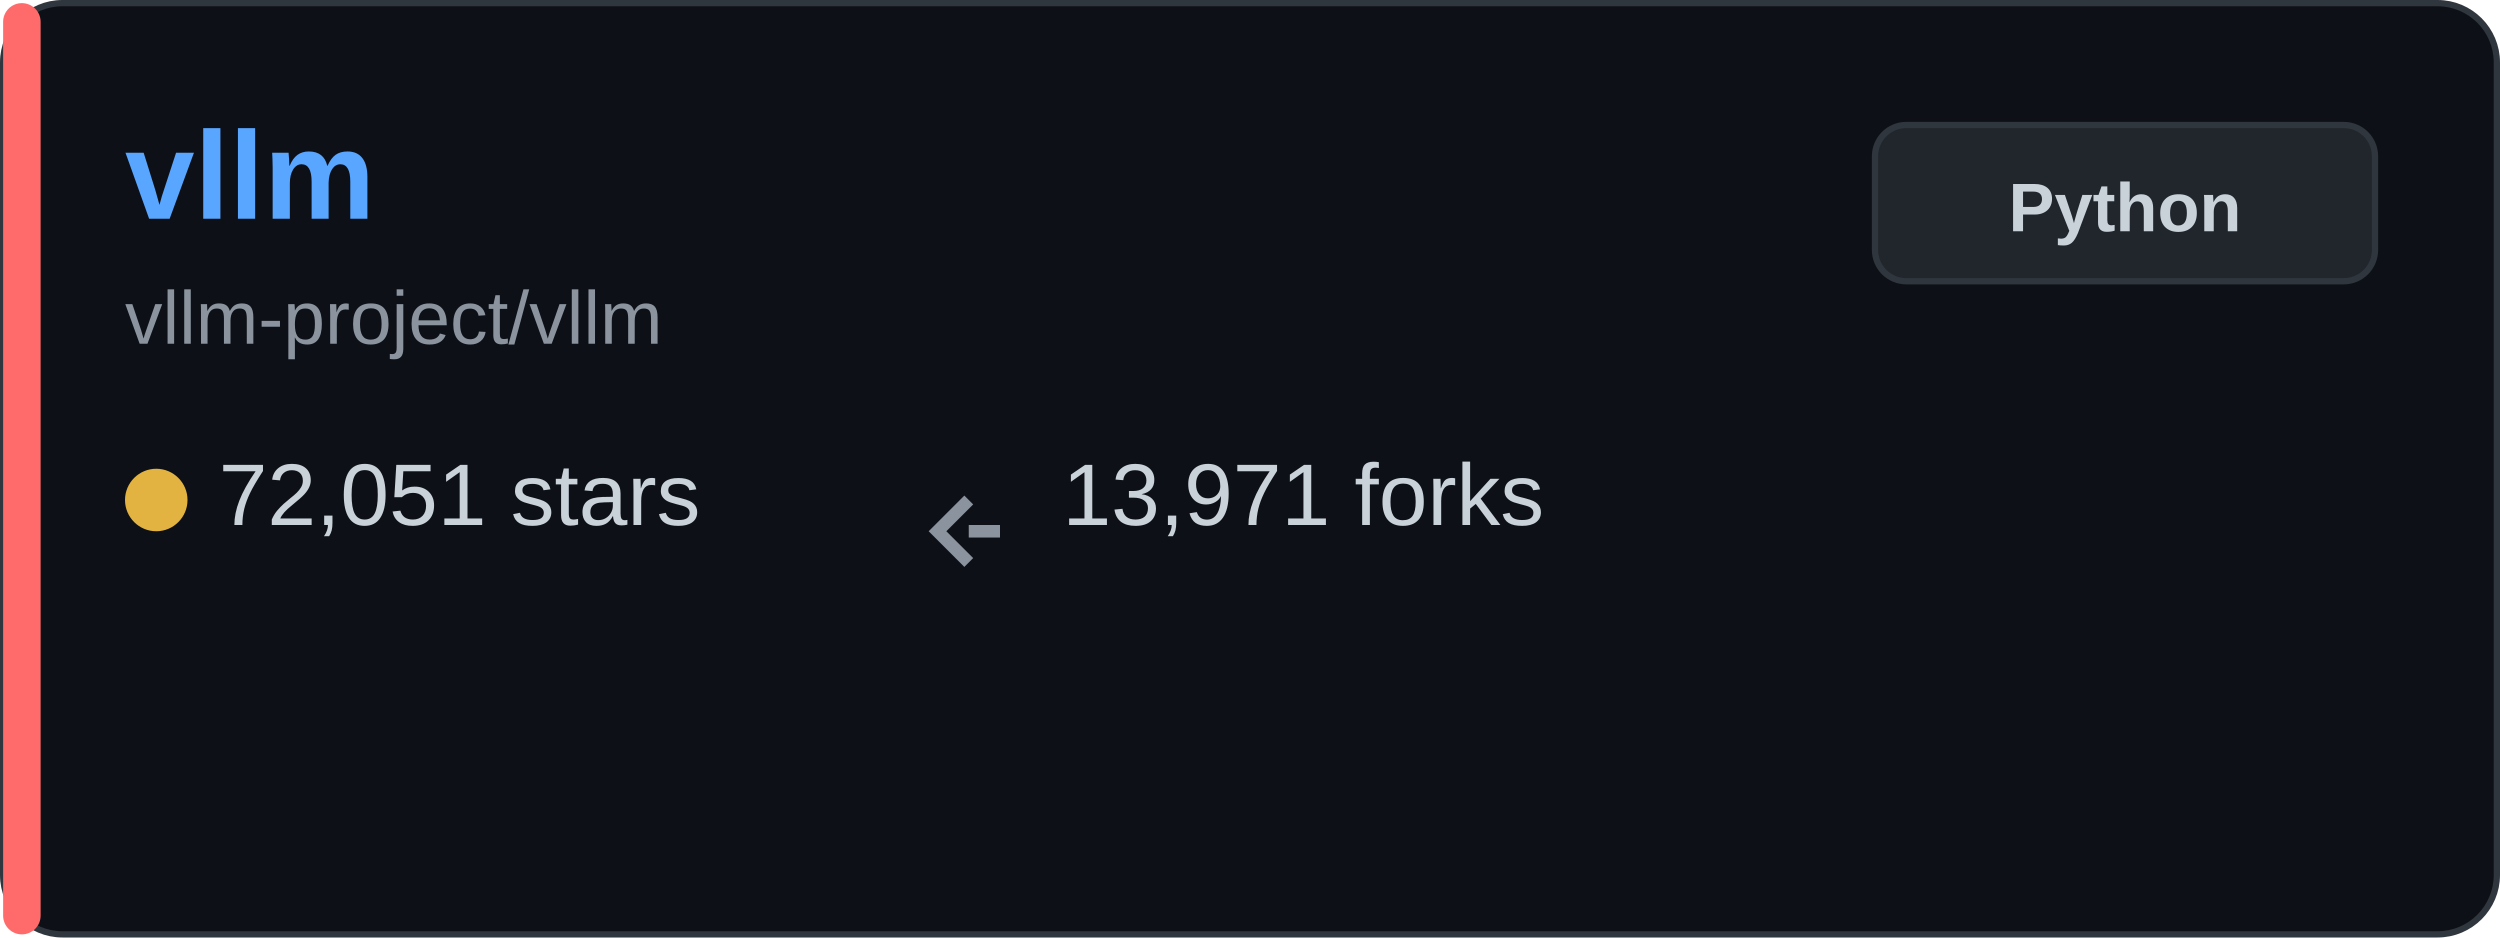
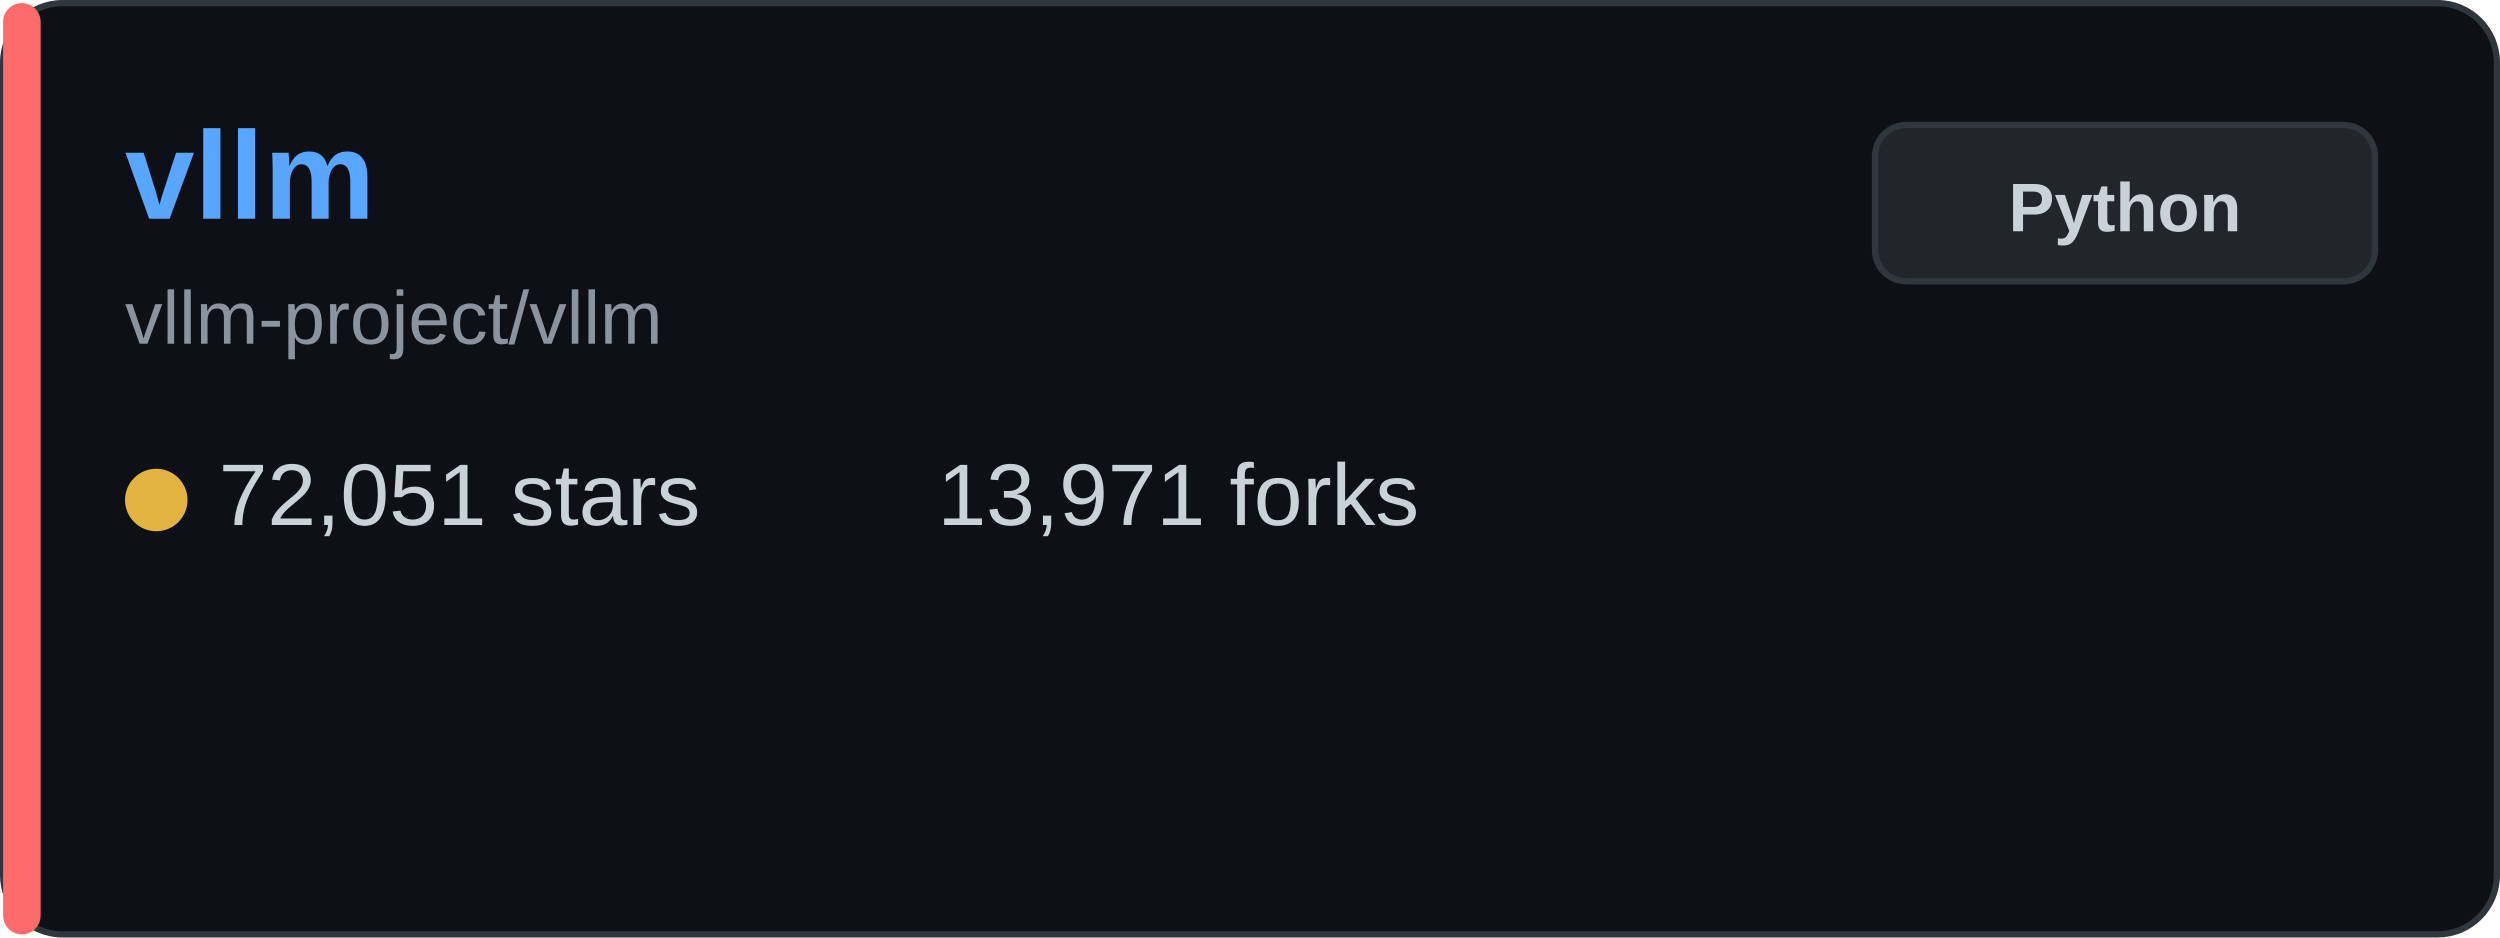
<svg xmlns="http://www.w3.org/2000/svg" width="400" height="150" viewBox="0 0 400 150" fill="none">
  <rect x="0.5" y="0.5" width="399" height="149" rx="9.5" fill="#0d1117" stroke="#30363d" />
  <rect x="0.5" y="0.5" width="6" height="149" rx="3" fill="#ff6b6b" />
  <text x="20" y="35" font-family="Arial, sans-serif" font-size="20" font-weight="bold" fill="#58a6ff">vllm</text>
  <text x="20" y="55" font-family="Arial, sans-serif" font-size="12" fill="#8b949e">vllm-project/vllm</text>
  <g transform="translate(20, 80)">
    <circle cx="5" cy="0" r="5" fill="#e3b341" />
    <text x="15" y="4" font-family="Arial, sans-serif" font-size="14" fill="#c9d1d9">72,051 stars</text>
  </g>
  <g transform="translate(150, 80)">
-     <path d="M5 0 L0 5 L5 10 M5 5 L10 5" stroke="#8b949e" stroke-width="2" fill="none" />
-     <text x="20" y="4" font-family="Arial, sans-serif" font-size="14" fill="#c9d1d9">13,971 forks</text>
+     <text x="0" y="4" font-family="Arial, sans-serif" font-size="14" fill="#c9d1d9">13,971 forks</text>
  </g>
  <rect x="300" y="20" width="80" height="25" rx="5" fill="#21262d" stroke="#30363d" />
  <text x="340" y="37" font-family="Arial, sans-serif" font-size="11" font-weight="bold" fill="#c9d1d9" text-anchor="middle">Python</text>
</svg>
